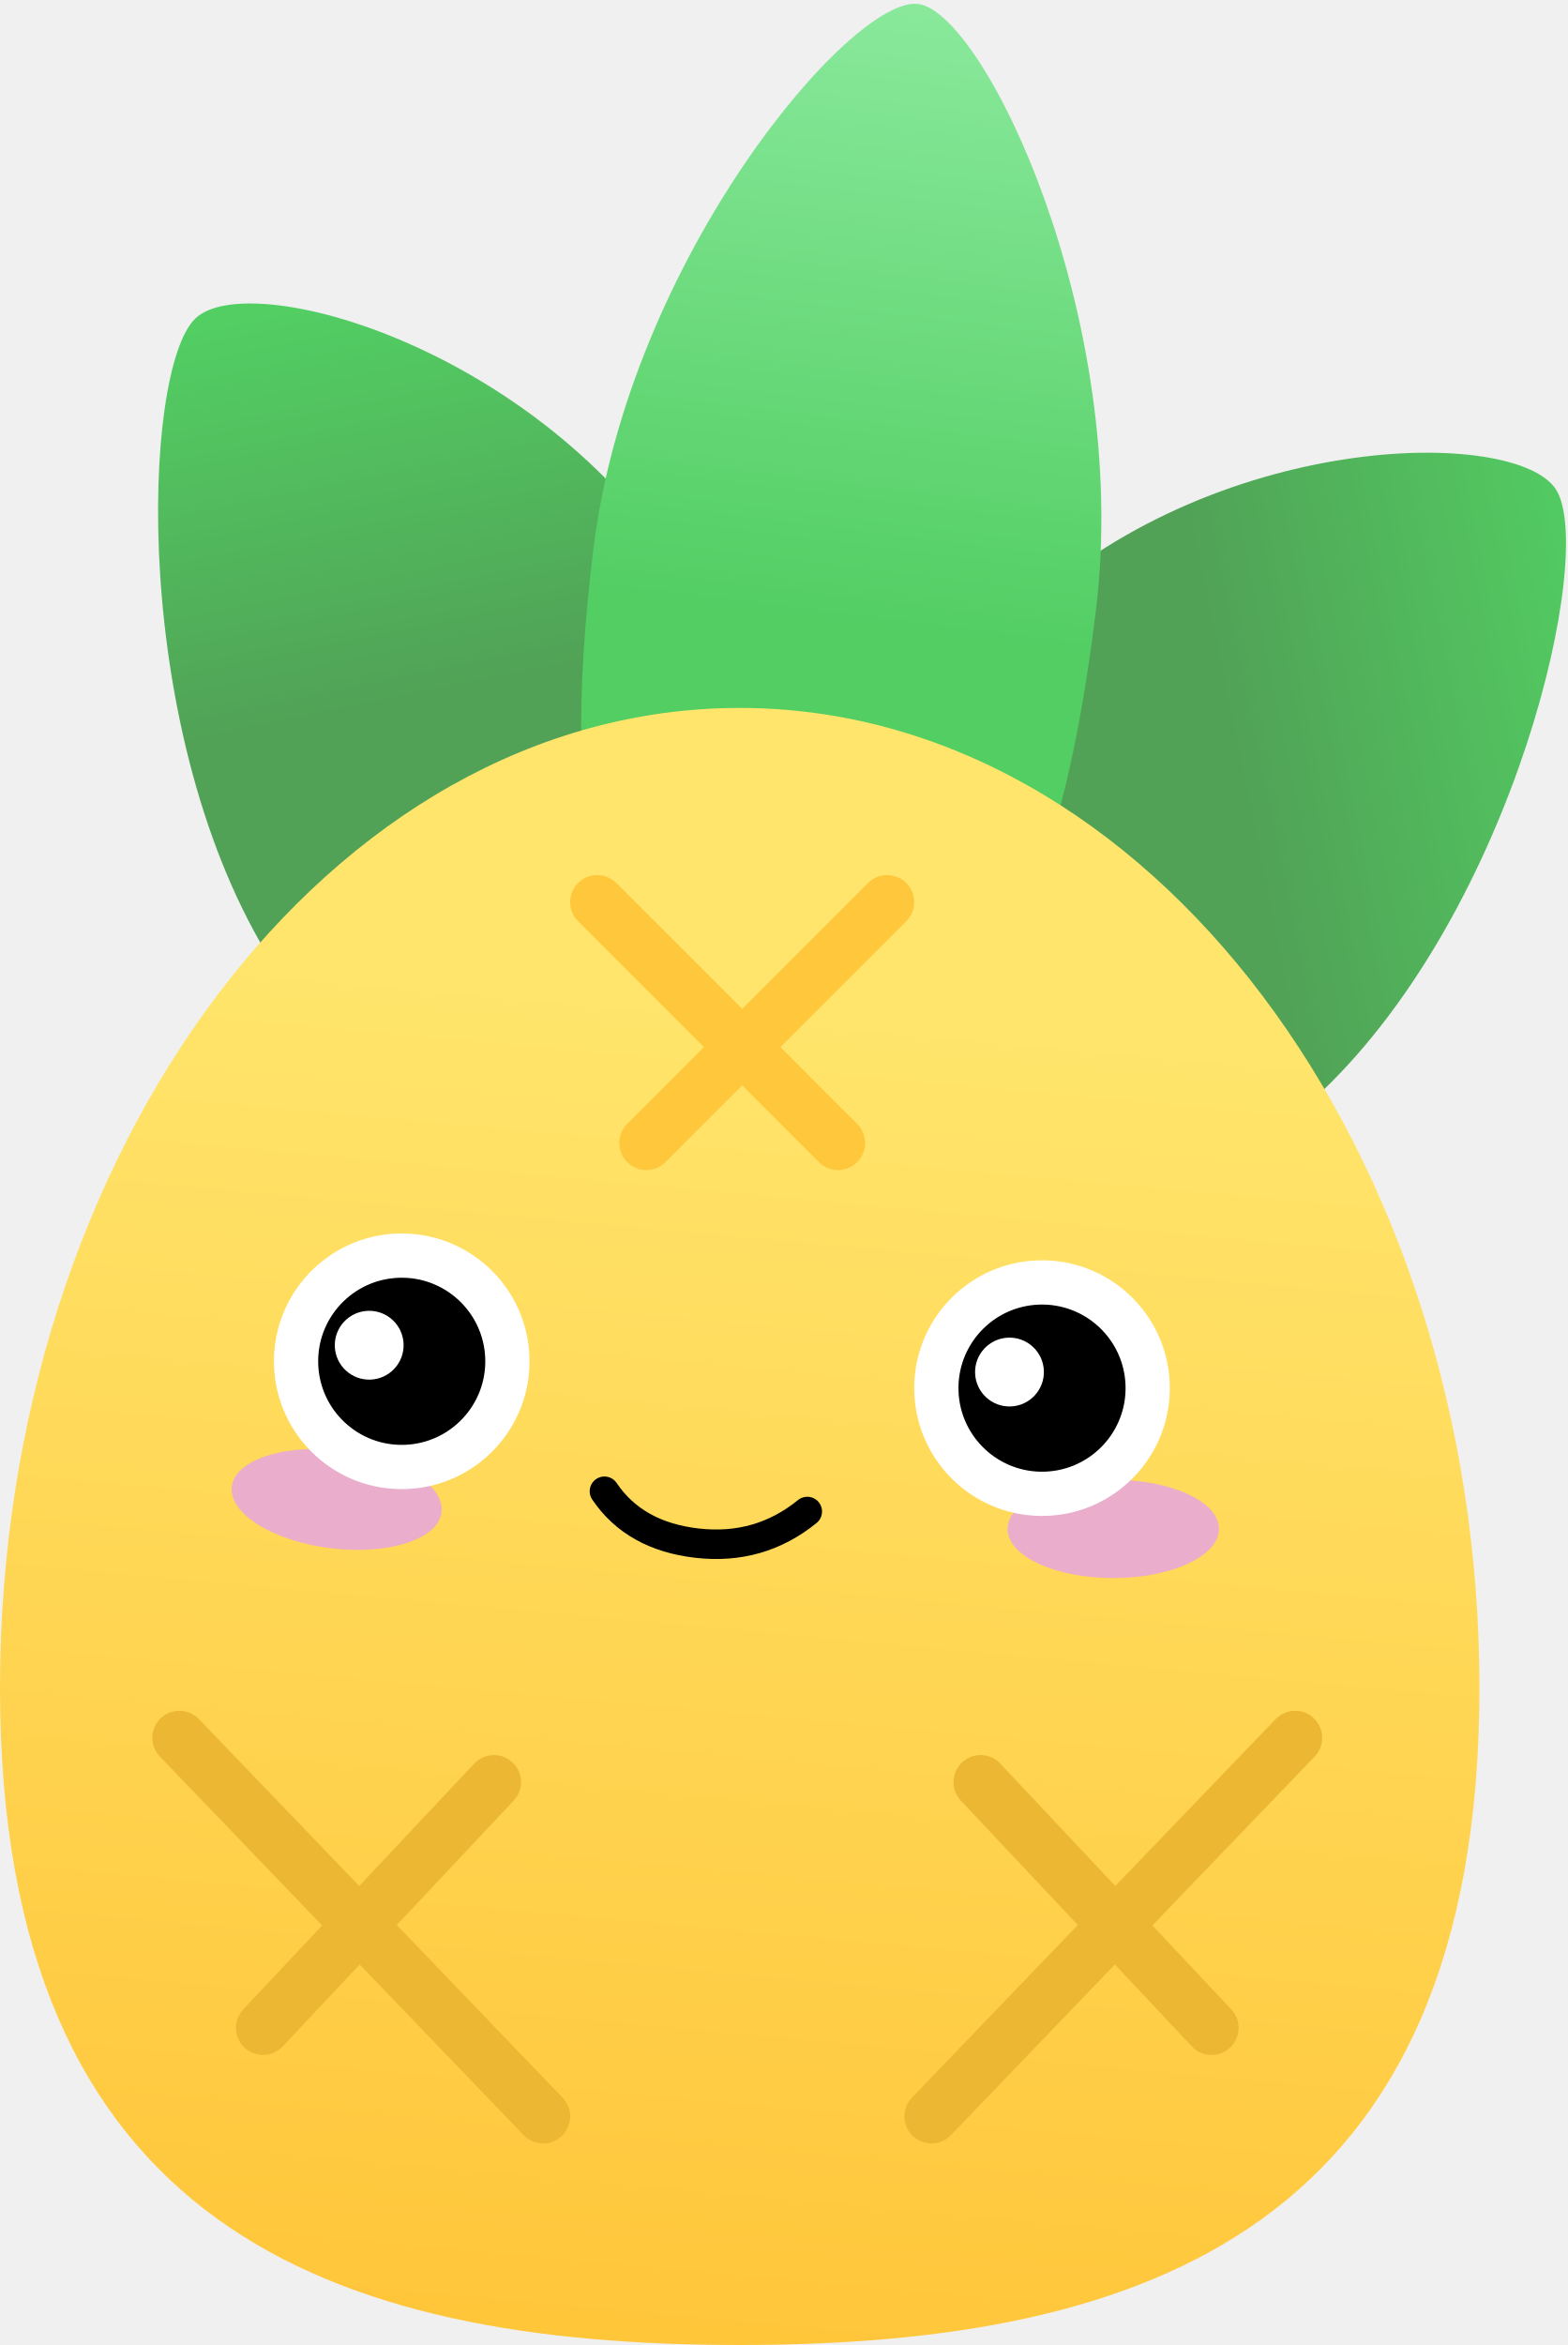
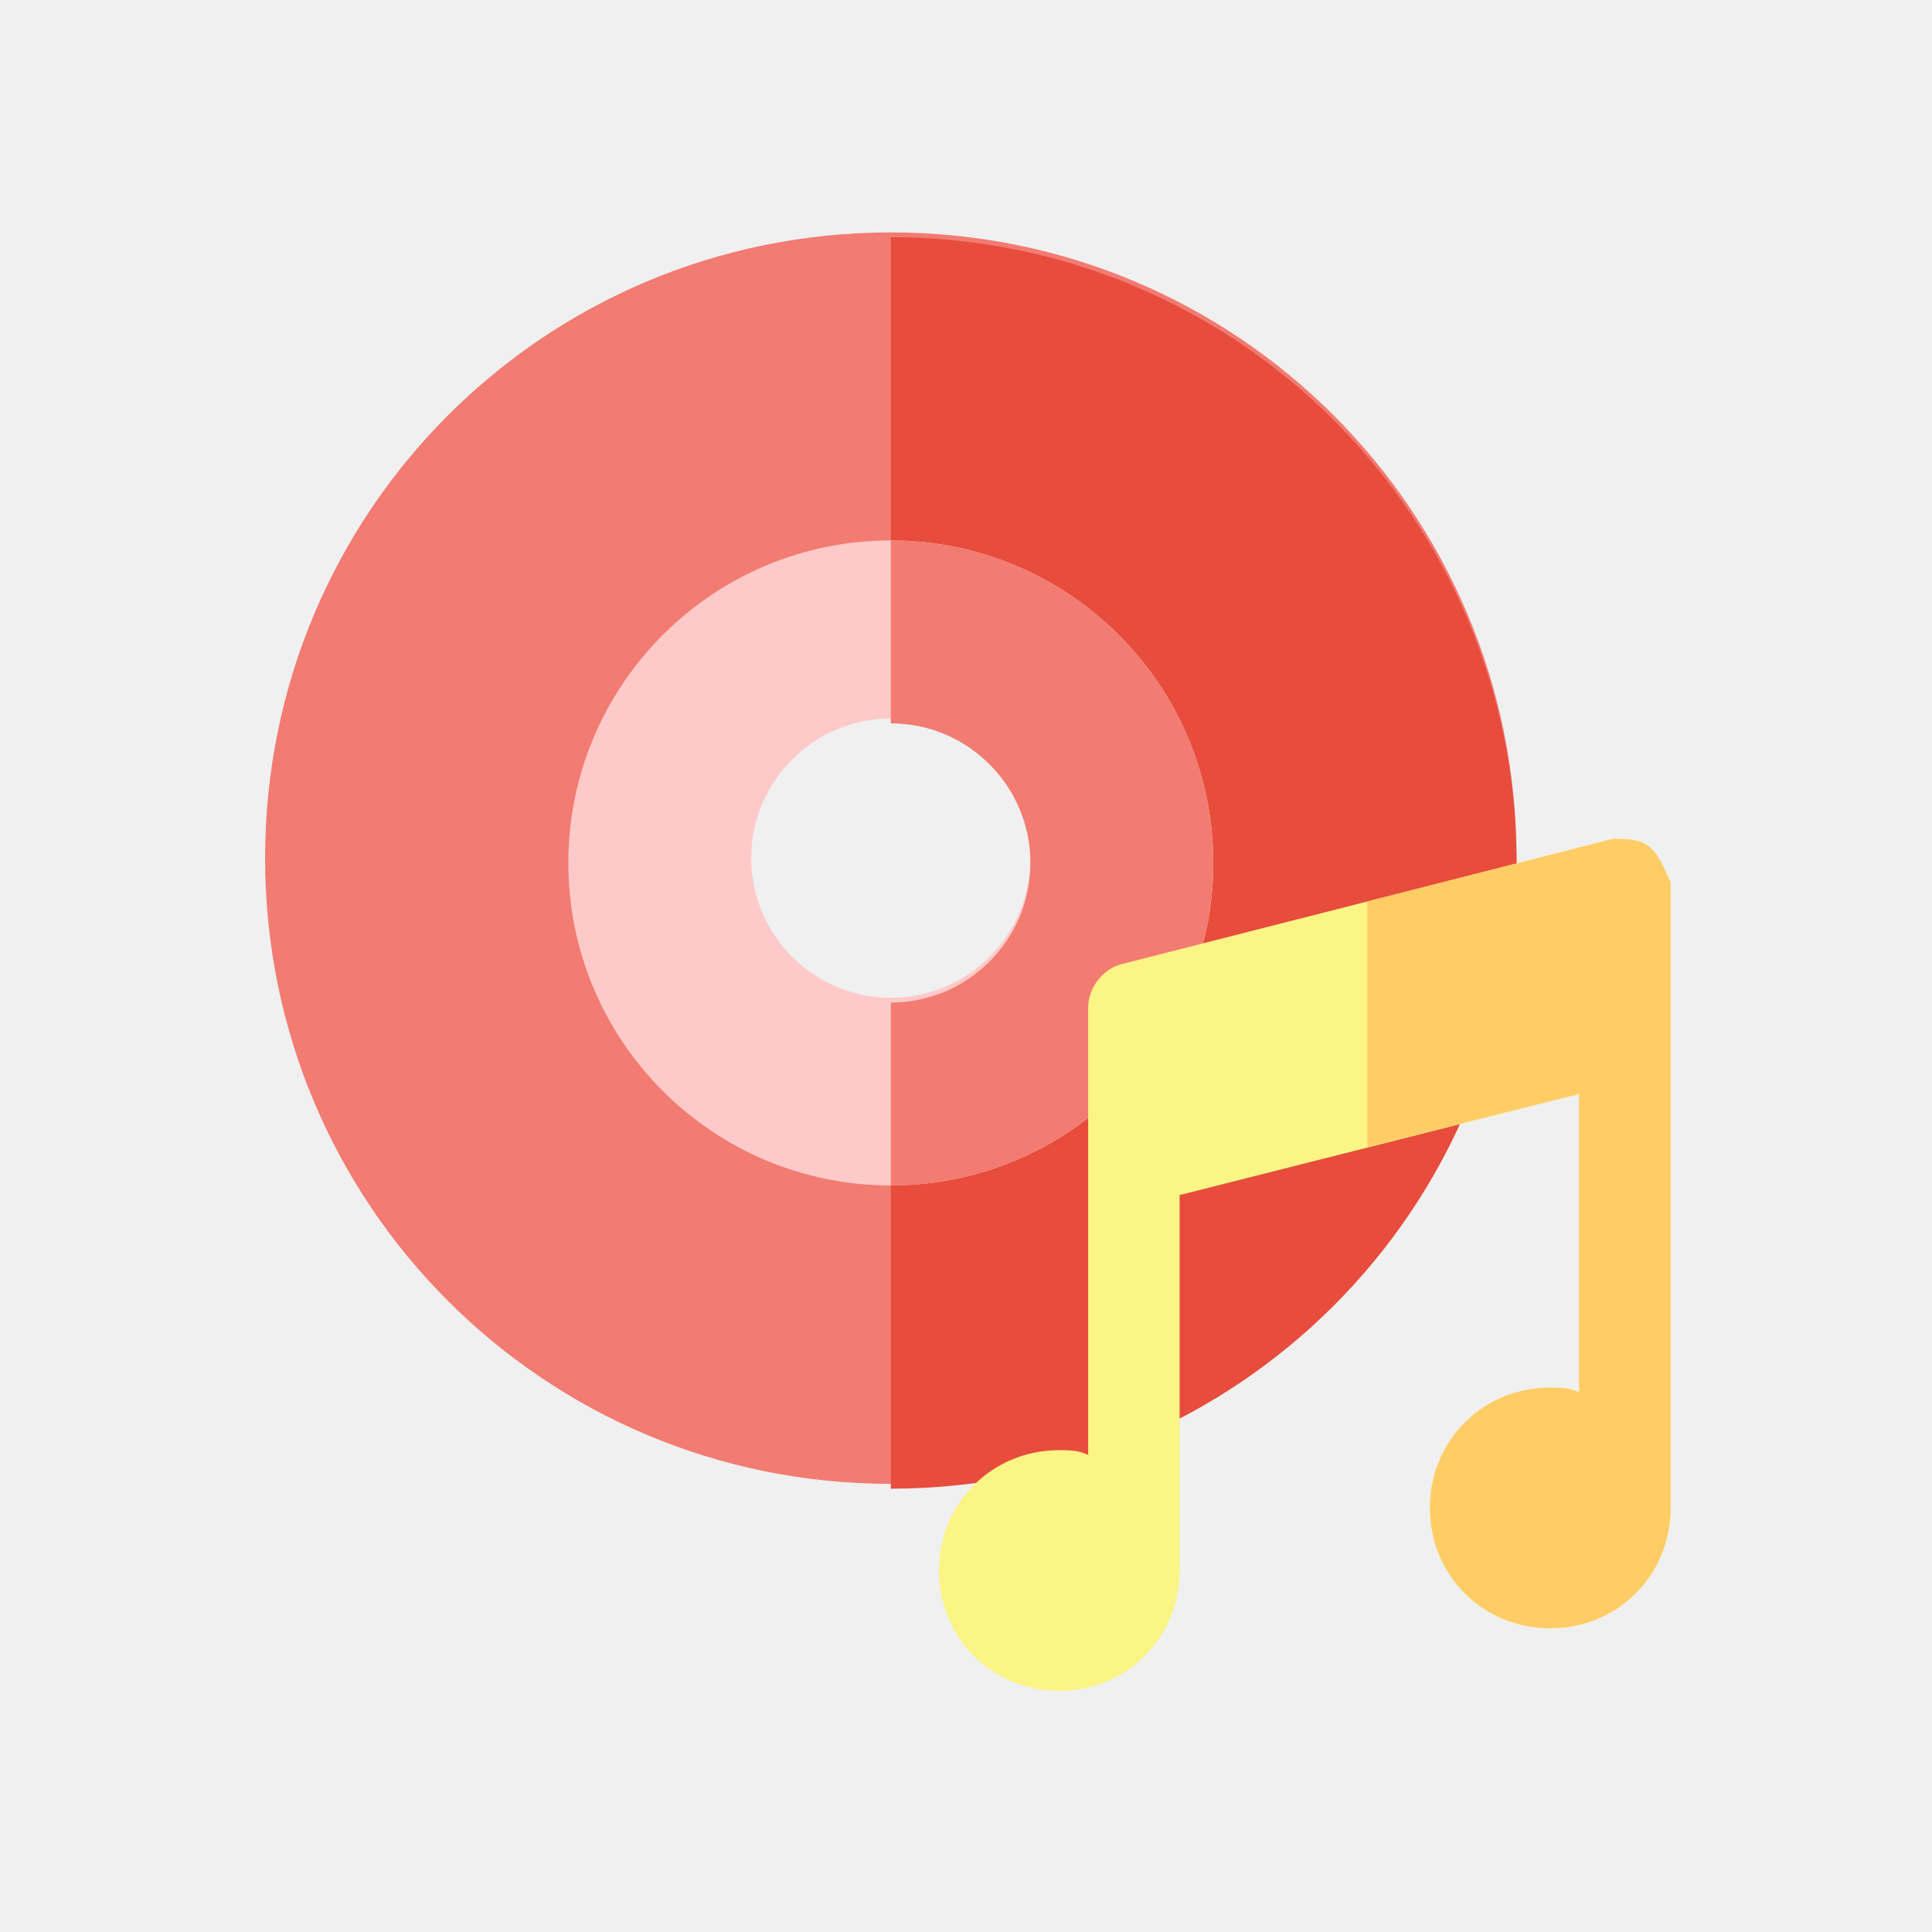
- <svg xmlns="http://www.w3.org/2000/svg" xmlns:xlink="http://www.w3.org/1999/xlink" height="477" viewBox="0 0 319 477" width="319">
-   <linearGradient id="a">
-     <stop offset="0" stop-color="#52ce63" />
-     <stop offset="1" stop-color="#51a256" />
-   </linearGradient>
-   <linearGradient id="b" x1="55.342%" x2="42.817%" xlink:href="#a" y1="0%" y2="42.863%" />
-   <linearGradient id="c" x1="55.349%" x2="42.808%" xlink:href="#a" y1="0%" y2="42.863%" />
-   <linearGradient id="d" x1="50%" x2="50%" y1="0%" y2="58.811%">
-     <stop offset="0" stop-color="#8ae99c" />
-     <stop offset="1" stop-color="#52ce63" />
-   </linearGradient>
-   <linearGradient id="e" x1="51.378%" x2="44.585%" y1="17.473%" y2="100%">
-     <stop offset="0" stop-color="#ffe56c" />
-     <stop offset="1" stop-color="#ffc63a" />
-   </linearGradient>
-   <g fill="none" fill-rule="evenodd" transform="translate(-34 -24)">
-     <g transform="matrix(.9925462 .1218693 -.1218693 .9925462 33.92207 .976691)">
-       <path d="m103.951 258.274c44.362-4.361 60.015-40.391 65.353-94.699s-30.932-103.451-46.02-101.968c-15.088 1.483-63.039 58.905-68.377 113.213-5.339 54.308 4.683 87.815 49.044 83.454z" fill="url(#b)" transform="matrix(.7071068 -.7071068 .7071068 .7071068 -80.49633 125.8929)" />
-       <path d="m275.877 258.274c44.362 4.361 53.167-29.265 47.829-83.573-5.339-54.308-52.073-111.611-67.161-113.094-15.088-1.483-52.575 47.54-47.236 101.848s22.207 90.458 66.569 94.819z" fill="url(#c)" transform="matrix(.7071068 .7071068 -.7071068 .7071068 191.4034 -141.862)" />
-       <path d="m188.37 216.876c39.942 0 50.953-38.252 50.953-97.899 0-59.647-37.368-118.101-50.953-118.101s-52.047 58.455-52.047 118.101c0 59.647 12.106 97.899 52.047 97.899z" fill="url(#d)" />
-     </g>
-     <path d="m184.473 501c83.119 0 150.527-24.145 150.527-133.645s-67.408-199.355-150.527-199.355c-83.119 0-150.473 89.855-150.473 199.355s67.355 133.645 150.473 133.645z" fill="url(#e)" />
-     <ellipse cx="260.5" cy="335" fill="#eaadcc" rx="21.5" ry="10" />
-     <ellipse cx="102.5" cy="329" fill="#eaadcc" rx="21.5" ry="10" transform="matrix(.9925462 .1218693 -.1218693 .9925462 40.85903 -10.03929)" />
-     <g transform="matrix(-.9993908 .0348995 .0348995 .9993908 269.2848 271.0277)">
-       <path d="m73.105 58.273c6.737 4.913 14.313 6.664 22.728 5.253 8.415-1.411 14.505-5.254 18.272-11.528" stroke="#000" stroke-linecap="round" stroke-linejoin="round" stroke-width="6" transform="matrix(.9998477 .01745241 -.01745241 .9998477 1.026464 -1.624794)" />
-       <path d="m154.501 3c-5.938 0-11.313 2.406-15.204 6.297-3.891 3.891-6.297 9.265-6.297 15.203 0 5.938 2.406 11.313 6.297 15.203 3.891 3.891 9.266 6.297 15.204 6.297 5.937 0 11.312-2.406 15.202-6.297 3.89-3.891 6.296-9.266 6.296-15.203 0-5.937-2.406-11.312-6.297-15.203-3.89-3.891-9.265-6.297-15.202-6.297z" fill="#000" />
-       <path d="m154 21c0-3.866 3.135-7 6.999-7 3.866 0 7.001 3.134 7.001 7s-3.134 7-7.001 7c-3.864-.001-6.999-3.134-6.999-7z" fill="#fff" />
-       <path d="m24.5 13c-5.938 0-11.312 2.406-15.203 6.297-3.891 3.891-6.297 9.265-6.297 15.203 0 5.938 2.406 11.313 6.297 15.204 3.891 3.891 9.266 6.297 15.203 6.297 5.937 0 11.312-2.406 15.203-6.297 3.891-3.891 6.297-9.266 6.297-15.203 0-5.937-2.406-11.312-6.297-15.202-3.891-3.891-9.266-6.297-15.203-6.297z" fill="#000" />
-       <g fill="#fff">
-         <path d="m136 24.499c0 10.219 8.283 18.501 18.501 18.501 10.217 0 18.499-8.282 18.499-18.501 0-10.217-8.282-18.499-18.499-18.499-10.218 0-18.501 8.282-18.501 18.499zm-6 0c0-13.531 10.969-24.499 24.501-24.499 13.531 0 24.499 10.968 24.499 24.499 0 13.532-10.968 24.501-24.499 24.501-13.532 0-24.501-10.968-24.501-24.501z" fill-rule="nonzero" stroke="#fff" stroke-width="3" />
-         <path d="m6 34.499c0 10.219 8.282 18.501 18.5 18.501 10.217 0 18.5-8.282 18.5-18.501 0-10.217-8.283-18.499-18.5-18.499-10.218 0-18.5 8.282-18.5 18.499zm-6 0c0-13.531 10.968-24.499 24.5-24.499 13.531 0 24.5 10.968 24.5 24.499 0 13.532-10.969 24.501-24.5 24.501-13.532 0-24.5-10.968-24.5-24.501z" fill-rule="nonzero" stroke="#fff" stroke-width="3" />
-         <path d="m24 31c0-3.866 3.134-7 7-7s7 3.134 7 7-3.134 7-7 7-7-3.134-7-7z" />
-       </g>
-     </g>
-     <g stroke-linecap="round" stroke-width="11">
-       <g stroke="#ecb732">
-         <path d="m70.5 377.5 74 77" />
-         <path d="m134.5 386.5-47 50" />
-       </g>
-       <g stroke="#ecb732" transform="matrix(-1 0 0 1 298 377)">
-         <path d="m.5.5 74 77" />
-         <path d="m64.5 9.5-47 50" />
-       </g>
-       <g stroke="#ffc73b" transform="matrix(0 1 -1 0 215 207)">
-         <path d="m.5.5 49 49" />
-         <path d="m.5 10.5 49 49" transform="matrix(-1 0 0 1 50 0)" />
-       </g>
-     </g>
-   </g>
+ <svg xmlns="http://www.w3.org/2000/svg" t="1700620601050" class="icon" viewBox="0 0 1024 1024" version="1.1" p-id="50048" width="300" height="300">
+   <path d="M472.156 123.189c-183.682 0-331.647 147.966-331.647 331.646 0 183.682 147.966 331.646 331.647 331.646 183.681 0 331.646-147.965 331.646-331.646 0-183.681-147.966-331.646-331.646-331.646z m0 438.793c-58.677 0-104.597-48.472-104.597-104.596 0-56.125 48.472-104.596 104.597-104.596 56.124 0 104.596 48.471 104.596 104.596 0 56.124-45.92 104.596-104.596 104.596z" fill="#F27B72" p-id="50049" />
+   <path d="M576.752 457.384c0 58.677-48.472 104.597-104.596 104.597v227.05c183.681 0 331.646-147.966 331.646-331.647 0-183.681-147.966-331.646-331.646-331.646v227.05c58.676-2.551 104.596 45.92 104.596 104.596z" fill="#E74C3C" p-id="50050" />
+   <path d="M472.156 286.457c-94.392 0-170.925 76.534-170.925 170.926 0 94.391 76.533 170.925 170.925 170.925 94.392 0 170.925-76.534 170.925-170.925 0-94.392-76.533-170.926-170.925-170.926z m0 242.357c-40.818 0-73.983-33.165-73.983-73.983 0-40.818 33.165-73.983 73.983-73.983 40.818 0 73.983 33.165 73.983 73.983 0 40.818-33.165 73.983-73.983 73.983z" fill="#FECAC9" p-id="50051" />
+   <path d="M472.156 383.401c40.818 0 73.983 33.165 73.983 73.983 0 40.817-33.165 73.982-73.983 73.982v96.943c94.391 0 170.925-76.534 170.925-170.925 0-94.392-76.534-170.926-170.925-170.926v96.943z" fill="#F27B72" p-id="50052" />
+   <path d="M875.233 449.732c-5.102-5.103-12.756-5.103-20.409-5.103L594.609 510.958c-10.204 2.552-17.858 12.757-17.858 22.961v237.254c-5.102-2.551-10.205-2.551-15.307-2.551-35.715 0-63.778 28.062-63.778 63.778 0 35.716 28.063 63.778 63.778 63.778 35.716 0 63.779-28.062 63.779-63.778V633.412l211.743-53.574v158.17c-5.103-2.551-10.205-2.551-15.307-2.551-35.716 0-63.778 28.062-63.778 63.778 0 35.716 28.062 63.778 63.778 63.778 35.716 0 63.778-28.062 63.778-63.778v-331.646c-2.551-5.102-5.102-12.756-10.204-17.858z" fill="#FBF585" p-id="50053" />
+   <path d="M875.233 449.732c-5.102-5.103-12.756-5.103-20.409-5.103l-130.107 33.166v130.107l112.249-28.063v158.17c-5.103-2.551-10.205-2.551-15.307-2.551-35.716 0-63.778 28.062-63.778 63.778 0 35.716 28.062 63.778 63.778 63.778 35.716 0 63.778-28.062 63.778-63.778v-331.646c-2.551-5.102-5.102-12.756-10.204-17.858z" fill="#FFCC66" p-id="50054" />
</svg>
